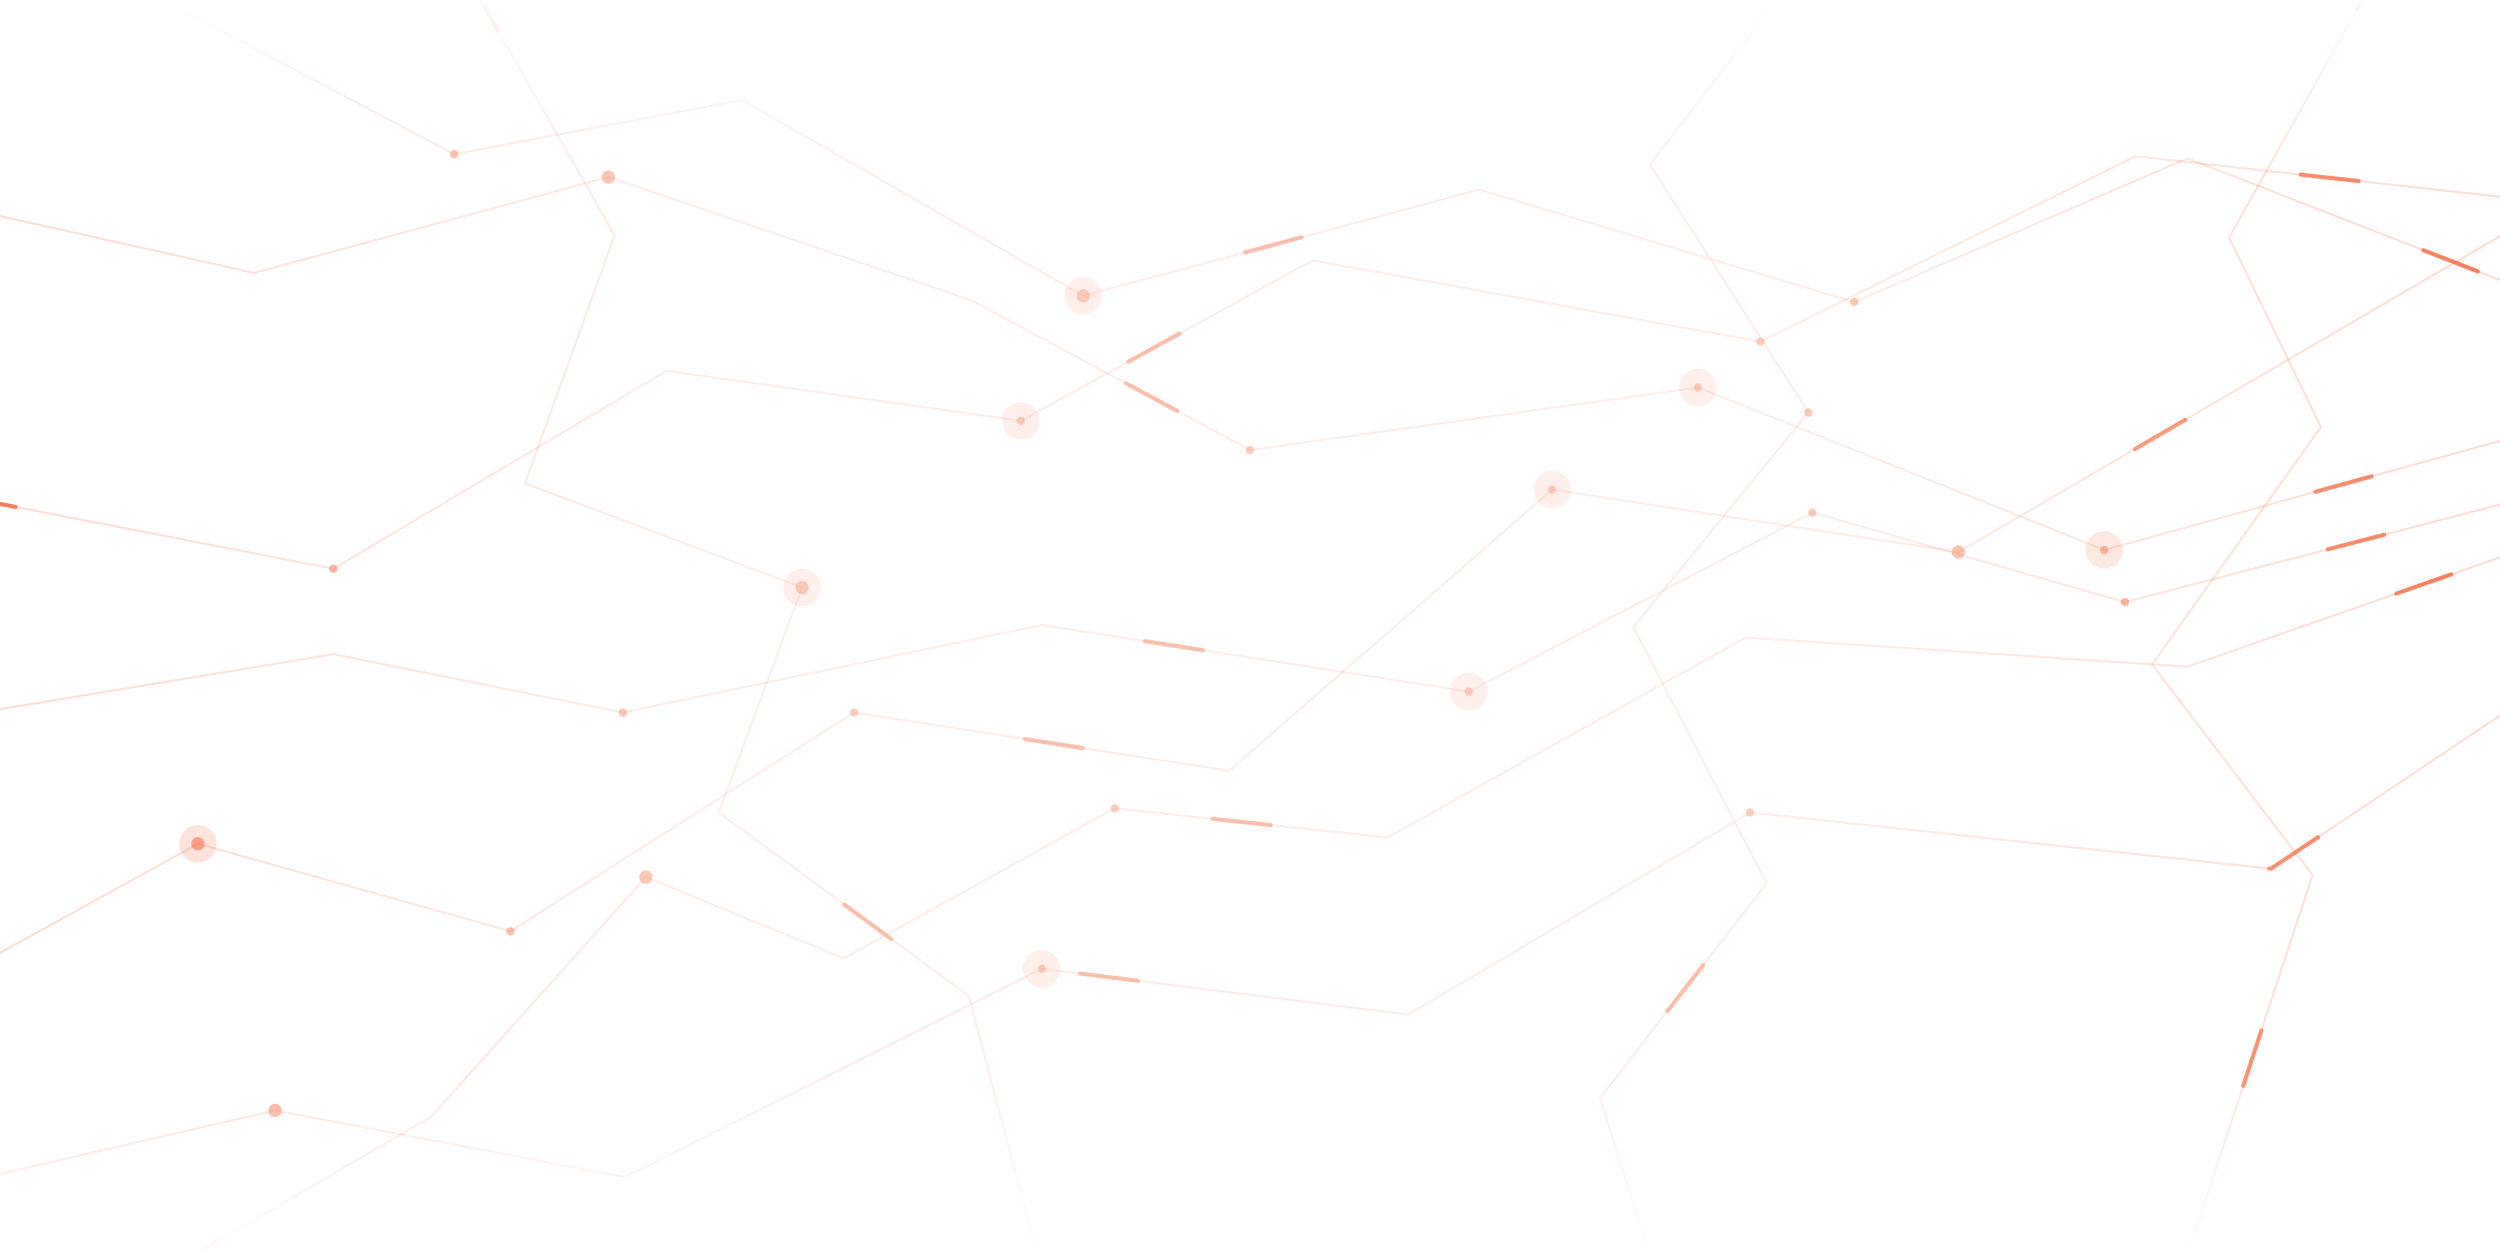
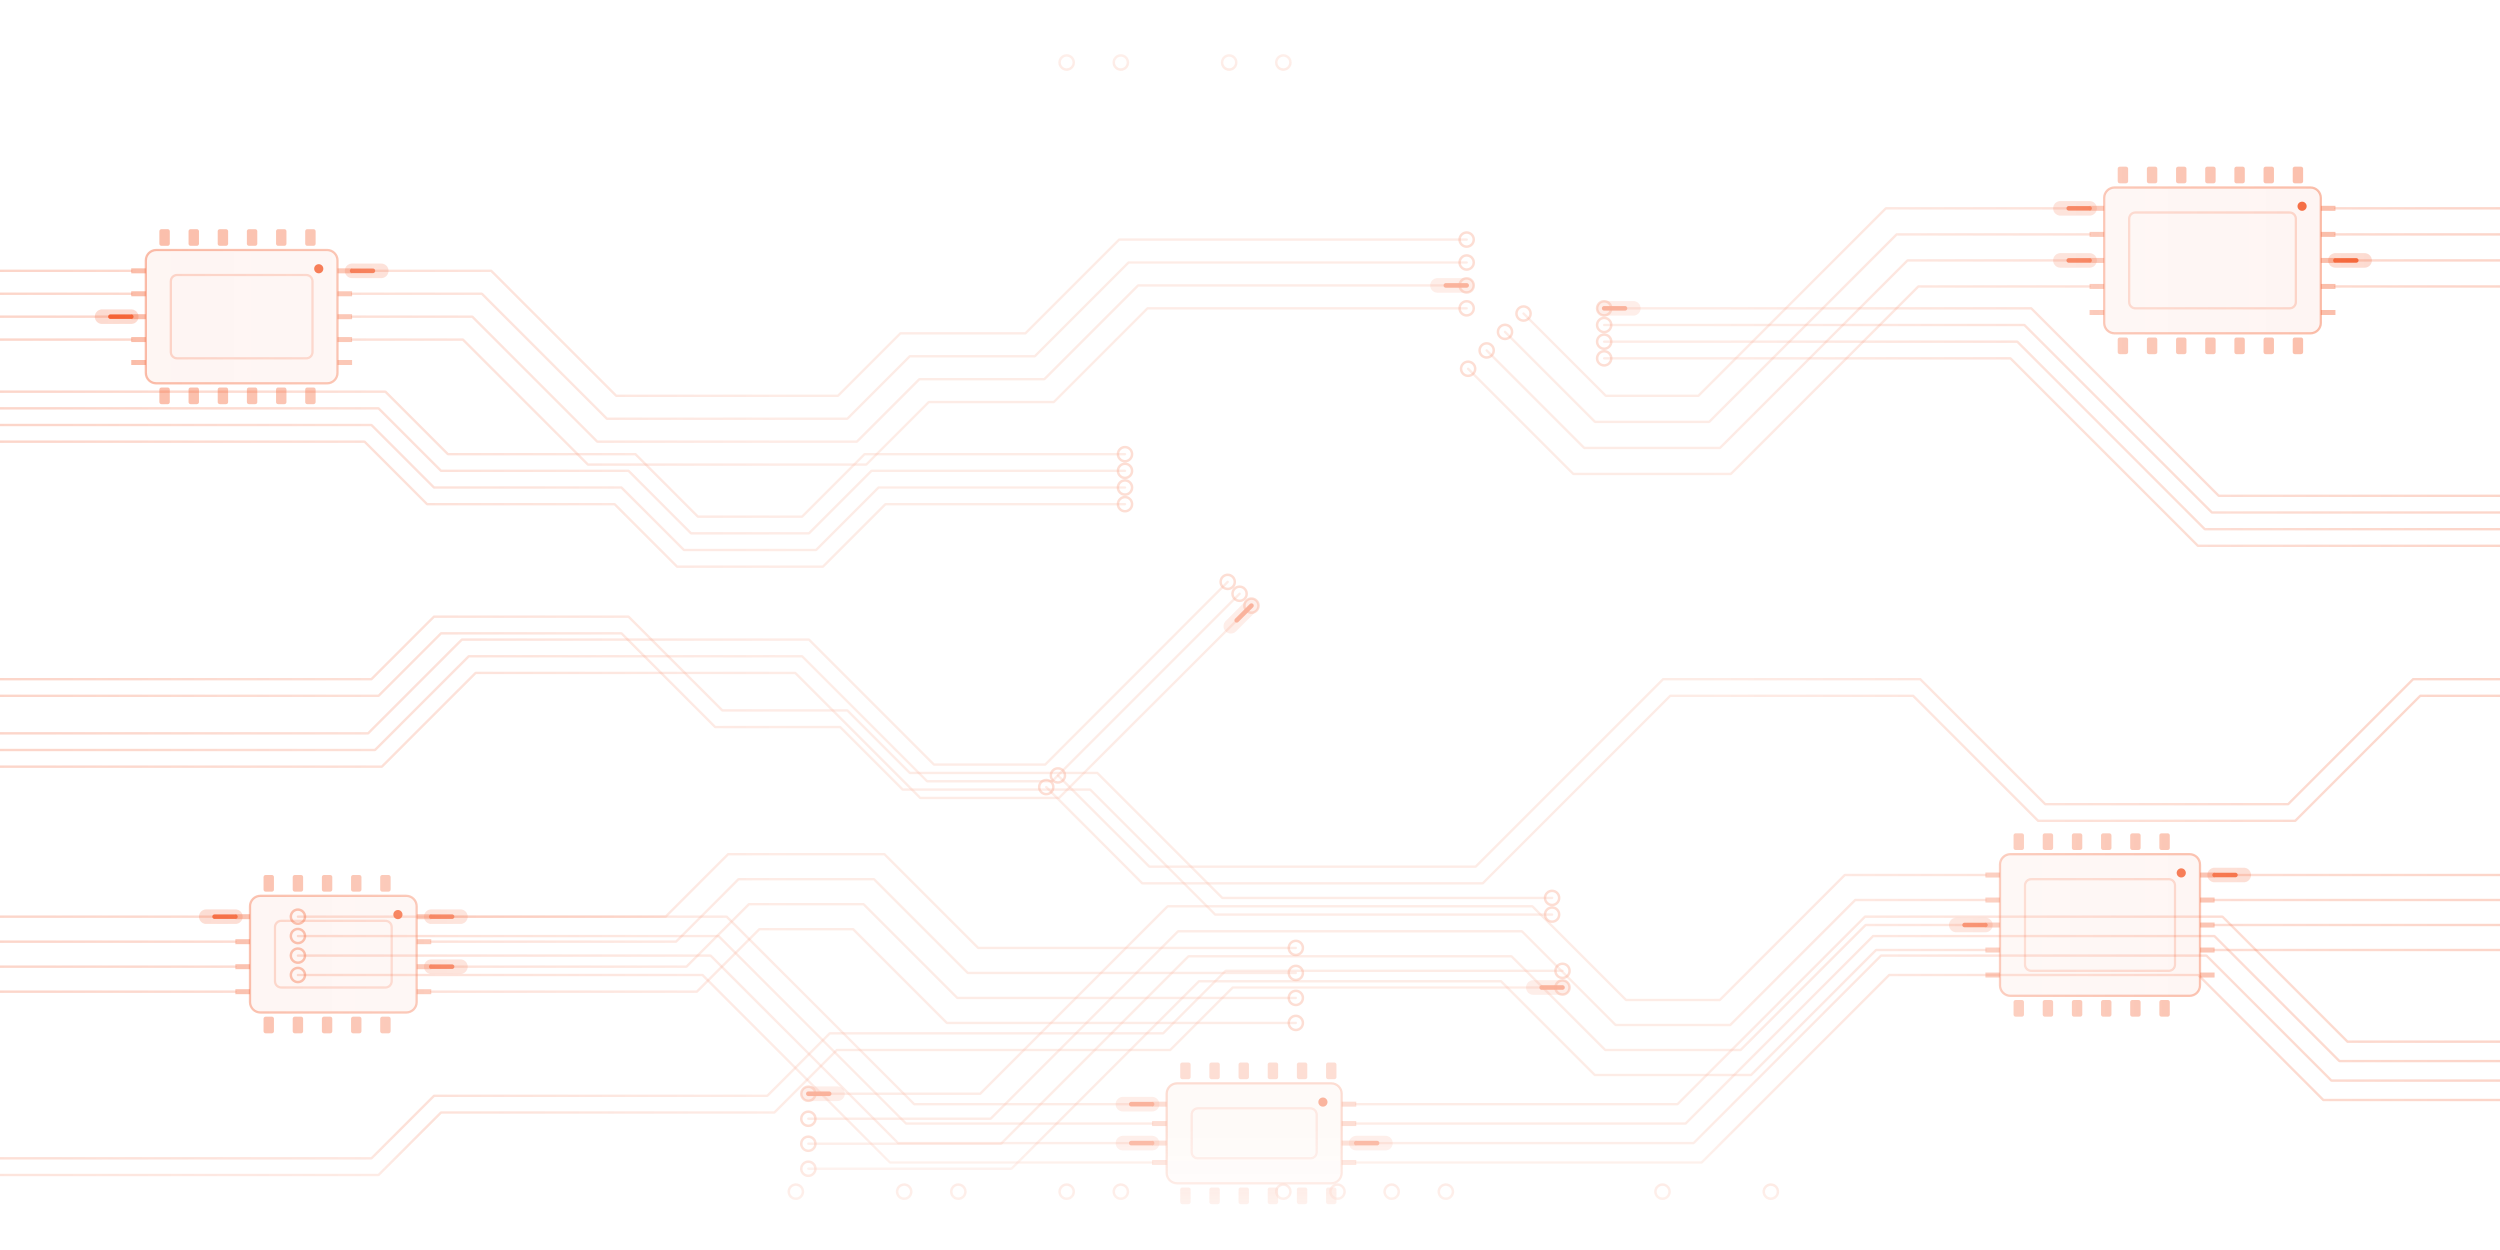
<svg xmlns="http://www.w3.org/2000/svg" viewBox="0 0 1200 600" preserveAspectRatio="xMidYMid slice">
  <defs>
-     <linearGradient id="f" x1="0" x2="1" y1="0" y2="0">
+     <linearGradient id="fx" x1="0" x2="1">
      <stop offset="0" stop-color="#fff" />
-       <stop offset=".3" stop-color="#fff" stop-opacity=".5" />
-       <stop offset=".7" stop-color="#fff" stop-opacity=".5" />
+       <stop offset=".32" stop-color="#fff" stop-opacity=".45" />
+       <stop offset=".68" stop-color="#fff" stop-opacity=".45" />
      <stop offset="1" stop-color="#fff" />
    </linearGradient>
-     <linearGradient id="v" x1="0" x2="0" y1="0" y2="1">
+     <linearGradient id="fy" x1="0" x2="0" y1="0" y2="1">
      <stop offset="0" stop-color="#fff" stop-opacity="0" />
-       <stop offset=".14" stop-color="#fff" />
-       <stop offset=".86" stop-color="#fff" />
+       <stop offset=".1" stop-color="#fff" />
+       <stop offset=".9" stop-color="#fff" />
      <stop offset="1" stop-color="#fff" stop-opacity="0" />
    </linearGradient>
-     <mask id="m">
-       <rect width="1200" height="600" fill="url(#f)" />
+     <mask id="mx">
+       <rect width="1200" height="600" fill="url(#fx)" />
    </mask>
-     <mask id="mv">
-       <rect width="1200" height="600" fill="url(#v)" />
+     <mask id="my">
+       <rect width="1200" height="600" fill="url(#fy)" />
    </mask>
  </defs>
-   <style>path{fill:none;vector-effect:non-scaling-stroke;stroke-linejoin:round;stroke-linecap:round}.b path{stroke:rgba(244,81,30,0.20);stroke-width:1}.p path{stroke:rgba(244,81,30,0.70);stroke-width:2;stroke-dasharray:28 572}.n circle{fill:rgba(244,81,30,0.55)}.g circle{fill:rgba(244,81,30,0.18)}.p path{animation:t 9s linear infinite}.n circle,.g circle{animation:w 4.8s ease-in-out infinite alternate;transform-box:fill-box;transform-origin:center}@keyframes t{from{stroke-dashoffset:600}to{stroke-dashoffset:0}}@keyframes w{0%,30%{opacity:.25}100%{opacity:1}}</style>
-   <g mask="url(#mv)">
-     <g mask="url(#m)">
-       <g class="b">
-         <path d="M-50 485 L95 405 L245 447 L410 342 L590 370 L745 235 L940 265 L1240 90" />
-         <path d="M-20 238 L160 273 L320 178 L490 202 L630 125 L845 164 L1025 75 L1250 100" />
-         <path d="M-50 575 L132 533 L300 565 L500 465 L676 487 L840 390 L1090 417 L1250 310" />
-         <path d="M50 -15 L218 74 L356 48 L520 142 L710 91 L890 145 L1050 76 L1240 150" />
-         <path d="M-30 97 L122 131 L292 85 L466 144 L600 216 L815 186 L1010 264 L1235 202" />
-         <path d="M80 610 L207 536 L310 421 L405 460 L535 388 L666 402 L838 306 L1050 320 L1250 250" />
-         <path d="M-40 347 L160 314 L299 342 L500 300 L705 332 L870 246 L1020 289 L1220 237" />
-         <path d="M225 -10 L295 113 L252 232 L385 282 L345 390 L465 478 L505 630" />
-         <path d="M876 -30 L792 79 L868 198 L784 301 L848 424 L768 527 L805 645" />
-         <path d="M1145 -20 L1070 114 L1114 205 L1033 319 L1110 420 L1041 630" />
-       </g>
-       <g class="p">
-         <path d="M-50 485 L95 405 L245 447 L410 342 L590 370 L745 235 L940 265 L1240 90" pathLength="600" style="animation-duration:8.9s;animation-delay:-0.0s" />
-         <path d="M-20 238 L160 273 L320 178 L490 202 L630 125 L845 164 L1025 75 L1250 100" pathLength="600" style="animation-duration:7.9s;animation-delay:-1.3s" />
-         <path d="M-50 575 L132 533 L300 565 L500 465 L676 487 L840 390 L1090 417 L1250 310" pathLength="600" style="animation-duration:10.9s;animation-delay:-2.6s" />
-         <path d="M50 -15 L218 74 L356 48 L520 142 L710 91 L890 145 L1050 76 L1240 150" pathLength="600" style="animation-duration:7.4s;animation-delay:-3.9s" />
-         <path d="M-30 97 L122 131 L292 85 L466 144 L600 216 L815 186 L1010 264 L1235 202" pathLength="600" style="animation-duration:10.2s;animation-delay:-5.2s" />
-         <path d="M80 610 L207 536 L310 421 L405 460 L535 388 L666 402 L838 306 L1050 320 L1250 250" pathLength="600" style="animation-duration:9.2s;animation-delay:-6.5s" />
-         <path d="M-40 347 L160 314 L299 342 L500 300 L705 332 L870 246 L1020 289 L1220 237" pathLength="600" style="animation-duration:7.3s;animation-delay:-7.8s" />
-         <path d="M225 -10 L295 113 L252 232 L385 282 L345 390 L465 478 L505 630" pathLength="600" style="animation-duration:10.0s;animation-delay:-9.1s" />
-         <path d="M876 -30 L792 79 L868 198 L784 301 L848 424 L768 527 L805 645" pathLength="600" style="animation-duration:7.2s;animation-delay:-10.4s" />
-         <path d="M1145 -20 L1070 114 L1114 205 L1033 319 L1110 420 L1041 630" pathLength="600" style="animation-duration:9.6s;animation-delay:-11.7s" />
-       </g>
-       <g class="g">
-         <circle cx="95" cy="405" r="9" style="animation-delay:-0.00s" />
-         <circle cx="745" cy="235" r="9" style="animation-delay:-1.23s" />
-         <circle cx="490" cy="202" r="9" style="animation-delay:-2.46s" />
-         <circle cx="500" cy="465" r="9" style="animation-delay:-3.69s" />
-         <circle cx="520" cy="142" r="9" style="animation-delay:-4.92s" />
-         <circle cx="815" cy="186" r="9" style="animation-delay:-6.15s" />
-         <circle cx="705" cy="332" r="9" style="animation-delay:-7.38s" />
-         <circle cx="1010" cy="264" r="9" style="animation-delay:-8.61s" />
-         <circle cx="385" cy="282" r="9" style="animation-delay:-9.84s" />
-       </g>
-       <g class="n">
-         <circle cx="95" cy="405" r="3.2" style="animation-delay:-0.00s" />
-         <circle cx="245" cy="447" r="2" style="animation-delay:-0.37s" />
-         <circle cx="410" cy="342" r="2" style="animation-delay:-0.74s" />
-         <circle cx="745" cy="235" r="2" style="animation-delay:-1.11s" />
-         <circle cx="940" cy="265" r="3.2" style="animation-delay:-1.48s" />
-         <circle cx="160" cy="273" r="2" style="animation-delay:-1.85s" />
-         <circle cx="490" cy="202" r="2" style="animation-delay:-2.22s" />
-         <circle cx="845" cy="164" r="2" style="animation-delay:-2.59s" />
-         <circle cx="132" cy="533" r="3.2" style="animation-delay:-2.96s" />
-         <circle cx="500" cy="465" r="2" style="animation-delay:-3.33s" />
-         <circle cx="840" cy="390" r="2" style="animation-delay:-3.70s" />
-         <circle cx="218" cy="74" r="2" style="animation-delay:-4.07s" />
-         <circle cx="520" cy="142" r="3.2" style="animation-delay:-4.44s" />
-         <circle cx="890" cy="145" r="2" style="animation-delay:-4.81s" />
-         <circle cx="600" cy="216" r="2" style="animation-delay:-5.18s" />
-         <circle cx="815" cy="186" r="2" style="animation-delay:-5.55s" />
-         <circle cx="310" cy="421" r="3.2" style="animation-delay:-5.92s" />
-         <circle cx="535" cy="388" r="2" style="animation-delay:-6.29s" />
-         <circle cx="705" cy="332" r="2" style="animation-delay:-6.66s" />
-         <circle cx="1020" cy="289" r="2" style="animation-delay:-7.03s" />
-         <circle cx="292" cy="85" r="3.2" style="animation-delay:-7.40s" />
-         <circle cx="1010" cy="264" r="2" style="animation-delay:-7.77s" />
-         <circle cx="299" cy="342" r="2" style="animation-delay:-8.14s" />
-         <circle cx="870" cy="246" r="2" style="animation-delay:-8.51s" />
-         <circle cx="385" cy="282" r="3.2" style="animation-delay:-8.88s" />
-         <circle cx="868" cy="198" r="2" style="animation-delay:-9.25s" />
+   <style>path,line{fill:none;stroke-linecap:round;stroke-linejoin:round}.t path{stroke:rgba(244,81,30,0.24);stroke-width:1.15}.pk path{stroke:rgba(244,81,30,0.95);stroke-width:2.2;stroke-dasharray:10 990}.pg path{stroke:rgba(244,81,30,0.22);stroke-width:7;stroke-dasharray:14 986}.c rect{fill:rgba(244,81,30,0.06);stroke:rgba(244,81,30,0.42);stroke-width:1.1}.c .core{fill:none;stroke:rgba(244,81,30,0.24)}.pin line{stroke:rgba(244,81,30,0.42);stroke-width:2.4;stroke-linecap:butt}.v circle{fill:none;stroke:rgba(244,81,30,0.42);stroke-width:1.2}.pd rect{fill:rgba(244,81,30,0.42)}.led circle{fill:rgba(244,81,30,0.95)}.pk path,.pg path{animation:run 6s linear infinite}.led circle{animation:blink 3.2s ease-in-out infinite}@keyframes run{from{stroke-dashoffset:1000}to{stroke-dashoffset:0}}@keyframes blink{0%,100%{opacity:.15}45%,55%{opacity:1}}</style>
+   <g mask="url(#my)">
+     <g mask="url(#mx)">
+       <g class="t">
+         <path d="M63.0 130.0 L-130.2 130.0 L-160.2 100.0 L-293.8 100.0 L-353.8 160.0 L-413.8 160.0 L-443.8 190.0 L-527.0 190.0" />
+         <path d="M63.0 141.0 L-134.7 141.0 L-164.7 111.0 L-289.3 111.0 L-349.3 171.0 L-409.3 171.0 L-439.3 201.0 L-527.0 201.0" />
+         <path d="M63.0 152.0 L-139.3 152.0 L-169.3 122.0 L-284.7 122.0 L-344.7 182.0 L-404.7 182.0 L-434.7 212.0 L-527.0 212.0" />
+         <path d="M63.0 163.0 L-143.8 163.0 L-173.8 133.0 L-280.2 133.0 L-340.2 193.0 L-400.2 193.0 L-430.2 223.0 L-527.0 223.0" />
+         <path d="M169.0 130.0 L235.8 130.0 L295.8 190.0 L402.2 190.0 L432.2 160.0 L492.2 160.0 L537.2 115.0 L704.0 115.0" />
+         <path d="M169.0 141.0 L231.3 141.0 L291.3 201.0 L406.7 201.0 L436.7 171.0 L496.7 171.0 L541.7 126.0 L704.0 126.0" />
+         <path d="M169.0 152.0 L226.7 152.0 L286.7 212.0 L411.3 212.0 L441.3 182.0 L501.3 182.0 L546.3 137.0 L704.0 137.0" />
+         <path d="M169.0 163.0 L222.2 163.0 L282.2 223.0 L415.8 223.0 L445.8 193.0 L505.8 193.0 L550.8 148.0 L704.0 148.0" />
+         <path d="M1003.0 100.0 L905.2 100.0 L815.2 190.0 L770.8 190.0 L731.3 150.5" />
+         <path d="M1003.0 112.5 L910.4 112.5 L820.4 202.5 L765.6 202.5 L722.4 159.3" />
+         <path d="M1003.0 125.0 L915.6 125.0 L825.6 215.0 L760.4 215.0 L713.6 168.2" />
+         <path d="M1003.0 137.5 L920.8 137.5 L830.8 227.5 L755.2 227.5 L704.7 177.0" />
+         <path d="M1121.0 100.0 L1203.2 100.0 L1263.2 40.0 L1338.8 40.0 L1428.8 130.0 L1621.0 130.0" />
+         <path d="M1121.0 112.5 L1208.4 112.5 L1268.4 52.5 L1333.6 52.5 L1423.6 142.5 L1621.0 142.5" />
+         <path d="M1121.0 125.0 L1213.6 125.0 L1273.6 65.0 L1328.4 65.0 L1418.4 155.0 L1621.0 155.0" />
+         <path d="M1121.0 137.5 L1218.8 137.5 L1278.8 77.5 L1323.2 77.5 L1413.2 167.5 L1621.0 167.5" />
+         <path d="M113.0 440.0 L-94.5 440.0 L-124.5 470.0 L-317.0 470.0" />
+         <path d="M113.0 452.0 L-89.5 452.0 L-119.5 482.0 L-317.0 482.0" />
+         <path d="M113.0 464.0 L-84.5 464.0 L-114.5 494.0 L-317.0 494.0" />
+         <path d="M113.0 476.0 L-79.5 476.0 L-109.5 506.0 L-317.0 506.0" />
+         <path d="M207.0 440.0 L319.5 440.0 L349.5 410.0 L424.5 410.0 L469.5 455.0 L622.0 455.0" />
+         <path d="M207.0 452.0 L324.5 452.0 L354.5 422.0 L419.5 422.0 L464.5 467.0 L622.0 467.0" />
+         <path d="M207.0 464.0 L329.5 464.0 L359.5 434.0 L414.5 434.0 L459.5 479.0 L622.0 479.0" />
+         <path d="M207.0 476.0 L334.5 476.0 L364.5 446.0 L409.5 446.0 L454.5 491.0 L622.0 491.0" />
+         <path d="M953.0 420.0 L885.5 420.0 L825.5 480.0 L780.5 480.0 L735.5 435.0 L560.5 435.0 L470.5 525.0 L388.0 525.0" />
+         <path d="M953.0 432.0 L890.5 432.0 L830.5 492.0 L775.5 492.0 L730.5 447.0 L565.5 447.0 L475.5 537.0 L388.0 537.0" />
+         <path d="M953.0 444.0 L895.5 444.0 L835.5 504.0 L770.5 504.0 L725.5 459.0 L570.5 459.0 L480.5 549.0 L388.0 549.0" />
+         <path d="M953.0 456.0 L900.5 456.0 L840.5 516.0 L765.5 516.0 L720.5 471.0 L575.5 471.0 L485.5 561.0 L388.0 561.0" />
+         <path d="M1063.0 420.0 L1215.5 420.0 L1305.5 330.0 L1380.5 330.0 L1410.5 360.0 L1555.5 360.0 L1640.3 275.3" />
+         <path d="M1063.0 432.0 L1220.5 432.0 L1310.5 342.0 L1375.5 342.0 L1405.5 372.0 L1560.5 372.0 L1648.8 283.8" />
+         <path d="M1063.0 444.0 L1225.5 444.0 L1315.5 354.0 L1370.5 354.0 L1400.5 384.0 L1565.5 384.0 L1657.2 292.2" />
+         <path d="M1063.0 456.0 L1230.5 456.0 L1320.5 366.0 L1365.5 366.0 L1395.5 396.0 L1570.5 396.0 L1665.7 300.7" />
+         <path d="M553.0 530.0 L438.8 530.0 L348.8 440.0 L143.0 440.0" />
+         <path d="M553.0 539.3 L434.9 539.3 L344.9 449.3 L143.0 449.3" />
+         <path d="M553.0 548.7 L431.1 548.7 L341.1 458.7 L143.0 458.7" />
+         <path d="M553.0 558.0 L427.2 558.0 L337.2 468.0 L143.0 468.0" />
+         <path d="M651.0 530.0 L805.2 530.0 L895.2 440.0 L1066.8 440.0 L1126.8 500.0 L1321.0 500.0" />
+         <path d="M651.0 539.3 L809.1 539.3 L899.1 449.3 L1062.9 449.3 L1122.9 509.3 L1321.0 509.3" />
+         <path d="M651.0 548.7 L812.9 548.7 L902.9 458.7 L1059.1 458.7 L1119.1 518.7 L1321.0 518.7" />
+         <path d="M651.0 558.0 L816.8 558.0 L906.8 468.0 L1055.2 468.0 L1115.2 528.0 L1321.0 528.0" />
+         <path d="M-20.0 352.0 L176.7 352.0 L221.7 307.0 L388.3 307.0 L448.3 367.0 L501.7 367.0 L589.3 279.3" />
+         <path d="M-20.0 360.0 L180.0 360.0 L225.0 315.0 L385.0 315.0 L445.0 375.0 L505.0 375.0 L595.0 285.0" />
+         <path d="M-20.0 368.0 L183.3 368.0 L228.3 323.0 L381.7 323.0 L441.7 383.0 L508.3 383.0 L600.7 290.7" />
+         <path d="M-20.0 326.0 L178.3 326.0 L208.3 296.0 L301.7 296.0 L346.7 341.0 L406.7 341.0 L436.7 371.0 L526.7 371.0 L586.7 431.0 L745.0 431.0" />
+         <path d="M-20.0 334.0 L181.7 334.0 L211.7 304.0 L298.3 304.0 L343.3 349.0 L403.3 349.0 L433.3 379.0 L523.3 379.0 L583.3 439.0 L745.0 439.0" />
+         <path d="M1220.0 262.0 L1055.0 262.0 L965.0 172.0 L770.0 172.0" />
+         <path d="M1220.0 254.0 L1058.3 254.0 L968.3 164.0 L770.0 164.0" />
+         <path d="M1220.0 246.0 L1061.7 246.0 L971.7 156.0 L770.0 156.0" />
+         <path d="M1220.0 238.0 L1065.0 238.0 L975.0 148.0 L770.0 148.0" />
+         <path d="M-20.0 188.0 L185.0 188.0 L215.0 218.0 L305.0 218.0 L335.0 248.0 L385.0 248.0 L415.0 218.0 L540.0 218.0" />
+         <path d="M-20.0 196.0 L181.7 196.0 L211.7 226.0 L301.7 226.0 L331.7 256.0 L388.3 256.0 L418.3 226.0 L540.0 226.0" />
+         <path d="M-20.0 204.0 L178.3 204.0 L208.3 234.0 L298.3 234.0 L328.3 264.0 L391.7 264.0 L421.7 234.0 L540.0 234.0" />
+         <path d="M-20.0 212.0 L175.0 212.0 L205.0 242.0 L295.0 242.0 L325.0 272.0 L395.0 272.0 L425.0 242.0 L540.0 242.0" />
+         <path d="M-20.0 556.0 L178.3 556.0 L208.3 526.0 L368.3 526.0 L398.3 496.0 L558.3 496.0 L588.3 466.0 L750.0 466.0" />
+         <path d="M-20.0 564.0 L181.7 564.0 L211.7 534.0 L371.7 534.0 L401.7 504.0 L561.7 504.0 L591.7 474.0 L750.0 474.0" />
+         <path d="M1220.0 334.0 L1161.7 334.0 L1101.7 394.0 L978.3 394.0 L918.3 334.0 L801.7 334.0 L711.7 424.0 L548.3 424.0 L502.2 377.8" />
+         <path d="M1220.0 326.0 L1158.3 326.0 L1098.3 386.0 L981.7 386.0 L921.7 326.0 L798.3 326.0 L708.3 416.0 L551.7 416.0 L507.8 372.2" />
+       </g>
+       <g class="v">
+         <circle cx="-527.0" cy="190.0" r="3.4" />
+         <circle cx="-527.0" cy="201.0" r="3.4" />
+         <circle cx="-527.0" cy="212.0" r="3.4" />
+         <circle cx="-527.0" cy="223.0" r="3.4" />
+         <circle cx="704.0" cy="115.0" r="3.4" />
+         <circle cx="704.0" cy="126.0" r="3.4" />
+         <circle cx="704.0" cy="137.0" r="3.4" />
+         <circle cx="704.0" cy="148.0" r="3.4" />
+         <circle cx="731.3" cy="150.5" r="3.4" />
+         <circle cx="722.4" cy="159.3" r="3.4" />
+         <circle cx="713.6" cy="168.2" r="3.4" />
+         <circle cx="704.7" cy="177.0" r="3.4" />
+         <circle cx="1621.0" cy="130.0" r="3.4" />
+         <circle cx="1621.0" cy="142.5" r="3.4" />
+         <circle cx="1621.0" cy="155.0" r="3.4" />
+         <circle cx="1621.0" cy="167.5" r="3.4" />
+         <circle cx="-317.0" cy="470.0" r="3.4" />
+         <circle cx="-317.0" cy="482.0" r="3.4" />
+         <circle cx="-317.0" cy="494.0" r="3.4" />
+         <circle cx="-317.0" cy="506.0" r="3.4" />
+         <circle cx="622.0" cy="455.0" r="3.4" />
+         <circle cx="622.0" cy="467.0" r="3.4" />
+         <circle cx="622.0" cy="479.0" r="3.4" />
+         <circle cx="622.0" cy="491.0" r="3.4" />
+         <circle cx="388.0" cy="525.0" r="3.4" />
+         <circle cx="388.0" cy="537.0" r="3.4" />
+         <circle cx="388.0" cy="549.0" r="3.4" />
+         <circle cx="388.0" cy="561.0" r="3.4" />
+         <circle cx="1640.3" cy="275.3" r="3.4" />
+         <circle cx="1648.8" cy="283.8" r="3.4" />
+         <circle cx="1657.2" cy="292.2" r="3.4" />
+         <circle cx="1665.7" cy="300.7" r="3.4" />
+         <circle cx="143.0" cy="440.0" r="3.4" />
+         <circle cx="143.0" cy="449.3" r="3.4" />
+         <circle cx="143.0" cy="458.7" r="3.4" />
+         <circle cx="143.0" cy="468.0" r="3.4" />
+         <circle cx="1321.0" cy="500.0" r="3.4" />
+         <circle cx="1321.0" cy="509.3" r="3.4" />
+         <circle cx="1321.0" cy="518.7" r="3.4" />
+         <circle cx="1321.0" cy="528.0" r="3.4" />
+         <circle cx="589.3" cy="279.3" r="3.4" />
+         <circle cx="595.0" cy="285.0" r="3.4" />
+         <circle cx="600.7" cy="290.7" r="3.4" />
+         <circle cx="745.0" cy="431.0" r="3.4" />
+         <circle cx="745.0" cy="439.0" r="3.4" />
+         <circle cx="770.0" cy="172.0" r="3.4" />
+         <circle cx="770.0" cy="164.0" r="3.4" />
+         <circle cx="770.0" cy="156.0" r="3.4" />
+         <circle cx="770.0" cy="148.0" r="3.4" />
+         <circle cx="540.0" cy="218.0" r="3.4" />
+         <circle cx="540.0" cy="226.0" r="3.4" />
+         <circle cx="540.0" cy="234.0" r="3.4" />
+         <circle cx="540.0" cy="242.0" r="3.4" />
+         <circle cx="750.0" cy="466.0" r="3.4" />
+         <circle cx="750.0" cy="474.0" r="3.4" />
+         <circle cx="502.2" cy="377.8" r="3.4" />
+         <circle cx="507.8" cy="372.2" r="3.4" />
+         <circle cx="382.0" cy="572.0" r="3.4" />
+         <circle cx="434.0" cy="572.0" r="3.4" />
+         <circle cx="460.0" cy="572.0" r="3.4" />
+         <circle cx="512.0" cy="30.0" r="3.4" />
+         <circle cx="512.0" cy="572.0" r="3.4" />
+         <circle cx="538.0" cy="30.0" r="3.4" />
+         <circle cx="538.0" cy="572.0" r="3.4" />
+         <circle cx="590.0" cy="30.0" r="3.4" />
+         <circle cx="616.0" cy="30.0" r="3.4" />
+         <circle cx="616.0" cy="572.0" r="3.4" />
+         <circle cx="642.0" cy="572.0" r="3.4" />
+         <circle cx="668.0" cy="572.0" r="3.4" />
+         <circle cx="694.0" cy="572.0" r="3.4" />
+         <circle cx="798.0" cy="572.0" r="3.4" />
+         <circle cx="850.0" cy="572.0" r="3.4" />
+       </g>
+       <g class="c">
+         <rect x="70" y="120" width="92" height="64" rx="5" />
+         <rect class="core" x="82" y="132" width="68" height="40" rx="3" />
+         <rect x="1010" y="90" width="104" height="70" rx="5" />
+         <rect class="core" x="1022" y="102" width="80" height="46" rx="3" />
+         <rect x="120" y="430" width="80" height="56" rx="5" />
+         <rect class="core" x="132" y="442" width="56" height="32" rx="3" />
+         <rect x="960" y="410" width="96" height="68" rx="5" />
+         <rect class="core" x="972" y="422" width="72" height="44" rx="3" />
+         <rect x="560" y="520" width="84" height="48" rx="5" />
+         <rect class="core" x="572" y="532" width="60" height="24" rx="3" />
+       </g>
+       <g class="pin">
+         <line x1="70.0" y1="130.0" x2="63.0" y2="130.0" />
+         <line x1="70.0" y1="141.0" x2="63.0" y2="141.0" />
+         <line x1="70.0" y1="152.0" x2="63.0" y2="152.0" />
+         <line x1="70.0" y1="163.0" x2="63.0" y2="163.0" />
+         <line x1="70.0" y1="174.0" x2="63.0" y2="174.0" />
+         <line x1="162.0" y1="130.0" x2="169.0" y2="130.0" />
+         <line x1="162.0" y1="141.0" x2="169.0" y2="141.0" />
+         <line x1="162.0" y1="152.0" x2="169.0" y2="152.0" />
+         <line x1="162.0" y1="163.0" x2="169.0" y2="163.0" />
+         <line x1="162.0" y1="174.0" x2="169.0" y2="174.0" />
+         <line x1="1010.0" y1="100.0" x2="1003.0" y2="100.0" />
+         <line x1="1010.0" y1="112.5" x2="1003.0" y2="112.5" />
+         <line x1="1010.0" y1="125.0" x2="1003.0" y2="125.0" />
+         <line x1="1010.0" y1="137.5" x2="1003.0" y2="137.5" />
+         <line x1="1010.0" y1="150.0" x2="1003.0" y2="150.0" />
+         <line x1="1114.0" y1="100.0" x2="1121.0" y2="100.0" />
+         <line x1="1114.0" y1="112.5" x2="1121.0" y2="112.5" />
+         <line x1="1114.0" y1="125.0" x2="1121.0" y2="125.0" />
+         <line x1="1114.0" y1="137.5" x2="1121.0" y2="137.5" />
+         <line x1="1114.0" y1="150.0" x2="1121.0" y2="150.0" />
+         <line x1="120.0" y1="440.0" x2="113.0" y2="440.0" />
+         <line x1="120.0" y1="452.0" x2="113.0" y2="452.0" />
+         <line x1="120.0" y1="464.0" x2="113.0" y2="464.0" />
+         <line x1="120.0" y1="476.0" x2="113.0" y2="476.0" />
+         <line x1="200.0" y1="440.0" x2="207.0" y2="440.0" />
+         <line x1="200.0" y1="452.0" x2="207.0" y2="452.0" />
+         <line x1="200.0" y1="464.0" x2="207.0" y2="464.0" />
+         <line x1="200.0" y1="476.0" x2="207.0" y2="476.0" />
+         <line x1="960.0" y1="420.0" x2="953.0" y2="420.0" />
+         <line x1="960.0" y1="432.0" x2="953.0" y2="432.0" />
+         <line x1="960.0" y1="444.0" x2="953.0" y2="444.0" />
+         <line x1="960.0" y1="456.0" x2="953.0" y2="456.0" />
+         <line x1="960.0" y1="468.0" x2="953.0" y2="468.0" />
+         <line x1="1056.0" y1="420.0" x2="1063.0" y2="420.0" />
+         <line x1="1056.0" y1="432.0" x2="1063.0" y2="432.0" />
+         <line x1="1056.0" y1="444.0" x2="1063.0" y2="444.0" />
+         <line x1="1056.0" y1="456.0" x2="1063.0" y2="456.0" />
+         <line x1="1056.0" y1="468.0" x2="1063.0" y2="468.0" />
+         <line x1="560.0" y1="530.0" x2="553.0" y2="530.0" />
+         <line x1="560.0" y1="539.3" x2="553.0" y2="539.3" />
+         <line x1="560.0" y1="548.7" x2="553.0" y2="548.7" />
+         <line x1="560.0" y1="558.0" x2="553.0" y2="558.0" />
+         <line x1="644.0" y1="530.0" x2="651.0" y2="530.0" />
+         <line x1="644.0" y1="539.3" x2="651.0" y2="539.3" />
+         <line x1="644.0" y1="548.7" x2="651.0" y2="548.7" />
+         <line x1="644.0" y1="558.0" x2="651.0" y2="558.0" />
+       </g>
+       <g class="pd">
+         <rect x="76.5" y="110.0" width="5" height="8" rx="1" />
+         <rect x="76.5" y="186.0" width="5" height="8" rx="1" />
+         <rect x="90.5" y="110.0" width="5" height="8" rx="1" />
+         <rect x="90.5" y="186.0" width="5" height="8" rx="1" />
+         <rect x="104.5" y="110.0" width="5" height="8" rx="1" />
+         <rect x="104.5" y="186.0" width="5" height="8" rx="1" />
+         <rect x="118.5" y="110.0" width="5" height="8" rx="1" />
+         <rect x="118.5" y="186.0" width="5" height="8" rx="1" />
+         <rect x="132.5" y="110.0" width="5" height="8" rx="1" />
+         <rect x="132.5" y="186.0" width="5" height="8" rx="1" />
+         <rect x="146.5" y="110.0" width="5" height="8" rx="1" />
+         <rect x="146.5" y="186.0" width="5" height="8" rx="1" />
+         <rect x="1016.5" y="80.0" width="5" height="8" rx="1" />
+         <rect x="1016.5" y="162.0" width="5" height="8" rx="1" />
+         <rect x="1030.5" y="80.0" width="5" height="8" rx="1" />
+         <rect x="1030.5" y="162.0" width="5" height="8" rx="1" />
+         <rect x="1044.5" y="80.0" width="5" height="8" rx="1" />
+         <rect x="1044.5" y="162.0" width="5" height="8" rx="1" />
+         <rect x="1058.5" y="80.0" width="5" height="8" rx="1" />
+         <rect x="1058.5" y="162.0" width="5" height="8" rx="1" />
+         <rect x="1072.5" y="80.0" width="5" height="8" rx="1" />
+         <rect x="1072.5" y="162.0" width="5" height="8" rx="1" />
+         <rect x="1086.5" y="80.0" width="5" height="8" rx="1" />
+         <rect x="1086.5" y="162.0" width="5" height="8" rx="1" />
+         <rect x="1100.5" y="80.0" width="5" height="8" rx="1" />
+         <rect x="1100.5" y="162.0" width="5" height="8" rx="1" />
+         <rect x="126.5" y="420.0" width="5" height="8" rx="1" />
+         <rect x="126.5" y="488.0" width="5" height="8" rx="1" />
+         <rect x="140.5" y="420.0" width="5" height="8" rx="1" />
+         <rect x="140.5" y="488.0" width="5" height="8" rx="1" />
+         <rect x="154.5" y="420.0" width="5" height="8" rx="1" />
+         <rect x="154.5" y="488.0" width="5" height="8" rx="1" />
+         <rect x="168.5" y="420.0" width="5" height="8" rx="1" />
+         <rect x="168.5" y="488.0" width="5" height="8" rx="1" />
+         <rect x="182.5" y="420.0" width="5" height="8" rx="1" />
+         <rect x="182.5" y="488.0" width="5" height="8" rx="1" />
+         <rect x="966.5" y="400.0" width="5" height="8" rx="1" />
+         <rect x="966.5" y="480.0" width="5" height="8" rx="1" />
+         <rect x="980.5" y="400.0" width="5" height="8" rx="1" />
+         <rect x="980.5" y="480.0" width="5" height="8" rx="1" />
+         <rect x="994.5" y="400.0" width="5" height="8" rx="1" />
+         <rect x="994.5" y="480.0" width="5" height="8" rx="1" />
+         <rect x="1008.5" y="400.0" width="5" height="8" rx="1" />
+         <rect x="1008.5" y="480.0" width="5" height="8" rx="1" />
+         <rect x="1022.5" y="400.0" width="5" height="8" rx="1" />
+         <rect x="1022.5" y="480.0" width="5" height="8" rx="1" />
+         <rect x="1036.5" y="400.0" width="5" height="8" rx="1" />
+         <rect x="1036.5" y="480.0" width="5" height="8" rx="1" />
+         <rect x="566.5" y="510.0" width="5" height="8" rx="1" />
+         <rect x="566.5" y="570.0" width="5" height="8" rx="1" />
+         <rect x="580.5" y="510.0" width="5" height="8" rx="1" />
+         <rect x="580.5" y="570.0" width="5" height="8" rx="1" />
+         <rect x="594.5" y="510.0" width="5" height="8" rx="1" />
+         <rect x="594.5" y="570.0" width="5" height="8" rx="1" />
+         <rect x="608.5" y="510.0" width="5" height="8" rx="1" />
+         <rect x="608.5" y="570.0" width="5" height="8" rx="1" />
+         <rect x="622.5" y="510.0" width="5" height="8" rx="1" />
+         <rect x="622.5" y="570.0" width="5" height="8" rx="1" />
+         <rect x="636.5" y="510.0" width="5" height="8" rx="1" />
+         <rect x="636.5" y="570.0" width="5" height="8" rx="1" />
+       </g>
+       <g class="pg">
+         <path d="M-527.0 190.0 L-443.8 190.0 L-413.8 160.0 L-353.8 160.0 L-293.8 100.0 L-160.2 100.0 L-130.2 130.0 L63.0 130.0" pathLength="1000" style="animation-duration:4.50s;animation-delay:-0.00s" />
+         <path d="M63.0 152.0 L-139.3 152.0 L-169.3 122.0 L-284.7 122.0 L-344.7 182.0 L-404.7 182.0 L-434.7 212.0 L-527.0 212.0" pathLength="1000" style="animation-duration:5.23s;animation-delay:-1.37s" />
+         <path d="M169.0 130.0 L235.8 130.0 L295.8 190.0 L402.2 190.0 L432.2 160.0 L492.2 160.0 L537.2 115.0 L704.0 115.0" pathLength="1000" style="animation-duration:5.96s;animation-delay:-2.74s" />
+         <path d="M704.0 137.0 L546.3 137.0 L501.3 182.0 L441.3 182.0 L411.3 212.0 L286.7 212.0 L226.7 152.0 L169.0 152.0" pathLength="1000" style="animation-duration:6.69s;animation-delay:-4.11s" />
+         <path d="M1003.0 100.0 L905.2 100.0 L815.2 190.0 L770.8 190.0 L731.3 150.5" pathLength="1000" style="animation-duration:7.42s;animation-delay:-5.48s" />
+         <path d="M1003.0 125.0 L915.6 125.0 L825.6 215.0 L760.4 215.0 L713.6 168.2" pathLength="1000" style="animation-duration:8.15s;animation-delay:-6.85s" />
+         <path d="M1621.0 130.0 L1428.8 130.0 L1338.8 40.0 L1263.2 40.0 L1203.2 100.0 L1121.0 100.0" pathLength="1000" style="animation-duration:8.88s;animation-delay:-8.22s" />
+         <path d="M1121.0 125.0 L1213.6 125.0 L1273.6 65.0 L1328.4 65.0 L1418.4 155.0 L1621.0 155.0" pathLength="1000" style="animation-duration:5.11s;animation-delay:-4.48s" />
+         <path d="M113.0 440.0 L-94.5 440.0 L-124.5 470.0 L-317.0 470.0" pathLength="1000" style="animation-duration:5.84s;animation-delay:-5.12s" />
+         <path d="M-317.0 494.0 L-114.5 494.0 L-84.5 464.0 L113.0 464.0" pathLength="1000" style="animation-duration:6.57s;animation-delay:-5.76s" />
+         <path d="M207.0 440.0 L319.5 440.0 L349.5 410.0 L424.5 410.0 L469.5 455.0 L622.0 455.0" pathLength="1000" style="animation-duration:7.30s;animation-delay:-6.40s" />
+         <path d="M207.0 464.0 L329.5 464.0 L359.5 434.0 L414.5 434.0 L459.5 479.0 L622.0 479.0" pathLength="1000" style="animation-duration:8.03s;animation-delay:-7.04s" />
+         <path d="M388.0 525.0 L470.5 525.0 L560.5 435.0 L735.5 435.0 L780.5 480.0 L825.5 480.0 L885.5 420.0 L953.0 420.0" pathLength="1000" style="animation-duration:8.76s;animation-delay:-7.68s" />
+         <path d="M953.0 444.0 L895.5 444.0 L835.5 504.0 L770.5 504.0 L725.5 459.0 L570.5 459.0 L480.5 549.0 L388.0 549.0" pathLength="1000" style="animation-duration:4.99s;animation-delay:-2.84s" />
+         <path d="M1063.0 420.0 L1215.5 420.0 L1305.5 330.0 L1380.5 330.0 L1410.5 360.0 L1555.5 360.0 L1640.3 275.3" pathLength="1000" style="animation-duration:5.72s;animation-delay:-2.02s" />
+         <path d="M1657.2 292.2 L1565.5 384.0 L1400.5 384.0 L1370.5 354.0 L1315.5 354.0 L1225.5 444.0 L1063.0 444.0" pathLength="1000" style="animation-duration:6.45s;animation-delay:-1.20s" />
+         <path d="M553.0 530.0 L438.8 530.0 L348.8 440.0 L143.0 440.0" pathLength="1000" style="animation-duration:7.18s;animation-delay:-0.38s" />
+         <path d="M553.0 548.7 L431.1 548.7 L341.1 458.7 L143.0 458.7" pathLength="1000" style="animation-duration:7.91s;animation-delay:-7.47s" />
+         <path d="M1321.0 500.0 L1126.8 500.0 L1066.8 440.0 L895.2 440.0 L805.2 530.0 L651.0 530.0" pathLength="1000" style="animation-duration:8.64s;animation-delay:-7.38s" />
+         <path d="M651.0 548.7 L812.9 548.7 L902.9 458.7 L1059.1 458.7 L1119.1 518.7 L1321.0 518.7" pathLength="1000" style="animation-duration:4.87s;animation-delay:-1.68s" />
+         <path d="M-20.0 352.0 L176.7 352.0 L221.7 307.0 L388.3 307.0 L448.3 367.0 L501.7 367.0 L589.3 279.3" pathLength="1000" style="animation-duration:5.60s;animation-delay:-5.00s" />
+         <path d="M600.7 290.7 L508.3 383.0 L441.7 383.0 L381.7 323.0 L228.3 323.0 L183.3 368.0 L-20.0 368.0" pathLength="1000" style="animation-duration:6.33s;animation-delay:-3.45s" />
+         <path d="M-20.0 334.0 L181.7 334.0 L211.7 304.0 L298.3 304.0 L343.3 349.0 L403.3 349.0 L433.3 379.0 L523.3 379.0 L583.3 439.0 L745.0 439.0" pathLength="1000" style="animation-duration:7.06s;animation-delay:-1.90s" />
+         <path d="M1220.0 254.0 L1058.3 254.0 L968.3 164.0 L770.0 164.0" pathLength="1000" style="animation-duration:7.79s;animation-delay:-0.35s" />
+         <path d="M770.0 148.0 L975.0 148.0 L1065.0 238.0 L1220.0 238.0" pathLength="1000" style="animation-duration:8.52s;animation-delay:-7.32s" />
+         <path d="M-20.0 196.0 L181.7 196.0 L211.7 226.0 L301.7 226.0 L331.7 256.0 L388.3 256.0 L418.3 226.0 L540.0 226.0" pathLength="1000" style="animation-duration:4.75s;animation-delay:-1.00s" />
+         <path d="M-20.0 212.0 L175.0 212.0 L205.0 242.0 L295.0 242.0 L325.0 272.0 L395.0 272.0 L425.0 242.0 L540.0 242.0" pathLength="1000" style="animation-duration:5.48s;animation-delay:-2.74s" />
+         <path d="M750.0 474.0 L591.7 474.0 L561.7 504.0 L401.7 504.0 L371.7 534.0 L211.7 534.0 L181.7 564.0 L-20.0 564.0" pathLength="1000" style="animation-duration:6.21s;animation-delay:-5.94s" />
+         <path d="M1220.0 326.0 L1158.3 326.0 L1098.3 386.0 L981.7 386.0 L921.7 326.0 L798.3 326.0 L708.3 416.0 L551.7 416.0 L507.8 372.2" pathLength="1000" style="animation-duration:6.94s;animation-delay:-3.66s" />
+       </g>
+       <g class="pk">
+         <path d="M-527.0 190.0 L-443.8 190.0 L-413.8 160.0 L-353.8 160.0 L-293.8 100.0 L-160.2 100.0 L-130.2 130.0 L63.0 130.0" pathLength="1000" style="animation-duration:4.50s;animation-delay:-0.00s" />
+         <path d="M63.0 152.0 L-139.3 152.0 L-169.3 122.0 L-284.7 122.0 L-344.7 182.0 L-404.7 182.0 L-434.7 212.0 L-527.0 212.0" pathLength="1000" style="animation-duration:5.23s;animation-delay:-1.37s" />
+         <path d="M169.0 130.0 L235.8 130.0 L295.8 190.0 L402.2 190.0 L432.2 160.0 L492.2 160.0 L537.2 115.0 L704.0 115.0" pathLength="1000" style="animation-duration:5.96s;animation-delay:-2.74s" />
+         <path d="M704.0 137.0 L546.3 137.0 L501.3 182.0 L441.3 182.0 L411.3 212.0 L286.7 212.0 L226.7 152.0 L169.0 152.0" pathLength="1000" style="animation-duration:6.69s;animation-delay:-4.11s" />
+         <path d="M1003.0 100.0 L905.2 100.0 L815.2 190.0 L770.8 190.0 L731.3 150.5" pathLength="1000" style="animation-duration:7.42s;animation-delay:-5.48s" />
+         <path d="M1003.0 125.0 L915.6 125.0 L825.6 215.0 L760.4 215.0 L713.6 168.2" pathLength="1000" style="animation-duration:8.15s;animation-delay:-6.85s" />
+         <path d="M1621.0 130.0 L1428.8 130.0 L1338.8 40.0 L1263.2 40.0 L1203.2 100.0 L1121.0 100.0" pathLength="1000" style="animation-duration:8.88s;animation-delay:-8.22s" />
+         <path d="M1121.0 125.0 L1213.6 125.0 L1273.6 65.0 L1328.4 65.0 L1418.4 155.0 L1621.0 155.0" pathLength="1000" style="animation-duration:5.11s;animation-delay:-4.48s" />
+         <path d="M113.0 440.0 L-94.5 440.0 L-124.5 470.0 L-317.0 470.0" pathLength="1000" style="animation-duration:5.84s;animation-delay:-5.12s" />
+         <path d="M-317.0 494.0 L-114.5 494.0 L-84.5 464.0 L113.0 464.0" pathLength="1000" style="animation-duration:6.57s;animation-delay:-5.76s" />
+         <path d="M207.0 440.0 L319.5 440.0 L349.5 410.0 L424.5 410.0 L469.5 455.0 L622.0 455.0" pathLength="1000" style="animation-duration:7.30s;animation-delay:-6.40s" />
+         <path d="M207.0 464.0 L329.5 464.0 L359.5 434.0 L414.5 434.0 L459.5 479.0 L622.0 479.0" pathLength="1000" style="animation-duration:8.03s;animation-delay:-7.04s" />
+         <path d="M388.0 525.0 L470.5 525.0 L560.5 435.0 L735.5 435.0 L780.5 480.0 L825.5 480.0 L885.5 420.0 L953.0 420.0" pathLength="1000" style="animation-duration:8.76s;animation-delay:-7.68s" />
+         <path d="M953.0 444.0 L895.5 444.0 L835.5 504.0 L770.5 504.0 L725.5 459.0 L570.5 459.0 L480.5 549.0 L388.0 549.0" pathLength="1000" style="animation-duration:4.99s;animation-delay:-2.84s" />
+         <path d="M1063.0 420.0 L1215.5 420.0 L1305.5 330.0 L1380.5 330.0 L1410.5 360.0 L1555.5 360.0 L1640.3 275.3" pathLength="1000" style="animation-duration:5.72s;animation-delay:-2.02s" />
+         <path d="M1657.2 292.2 L1565.5 384.0 L1400.5 384.0 L1370.5 354.0 L1315.5 354.0 L1225.5 444.0 L1063.0 444.0" pathLength="1000" style="animation-duration:6.45s;animation-delay:-1.20s" />
+         <path d="M553.0 530.0 L438.8 530.0 L348.8 440.0 L143.0 440.0" pathLength="1000" style="animation-duration:7.18s;animation-delay:-0.38s" />
+         <path d="M553.0 548.7 L431.1 548.7 L341.1 458.7 L143.0 458.7" pathLength="1000" style="animation-duration:7.91s;animation-delay:-7.47s" />
+         <path d="M1321.0 500.0 L1126.8 500.0 L1066.8 440.0 L895.2 440.0 L805.2 530.0 L651.0 530.0" pathLength="1000" style="animation-duration:8.64s;animation-delay:-7.38s" />
+         <path d="M651.0 548.7 L812.9 548.7 L902.9 458.7 L1059.1 458.7 L1119.1 518.7 L1321.0 518.7" pathLength="1000" style="animation-duration:4.87s;animation-delay:-1.68s" />
+         <path d="M-20.0 352.0 L176.7 352.0 L221.7 307.0 L388.3 307.0 L448.3 367.0 L501.7 367.0 L589.3 279.3" pathLength="1000" style="animation-duration:5.60s;animation-delay:-5.00s" />
+         <path d="M600.7 290.7 L508.3 383.0 L441.7 383.0 L381.7 323.0 L228.3 323.0 L183.3 368.0 L-20.0 368.0" pathLength="1000" style="animation-duration:6.33s;animation-delay:-3.45s" />
+         <path d="M-20.0 334.0 L181.7 334.0 L211.7 304.0 L298.3 304.0 L343.3 349.0 L403.3 349.0 L433.3 379.0 L523.3 379.0 L583.3 439.0 L745.0 439.0" pathLength="1000" style="animation-duration:7.06s;animation-delay:-1.90s" />
+         <path d="M1220.0 254.0 L1058.3 254.0 L968.3 164.0 L770.0 164.0" pathLength="1000" style="animation-duration:7.79s;animation-delay:-0.35s" />
+         <path d="M770.0 148.0 L975.0 148.0 L1065.0 238.0 L1220.0 238.0" pathLength="1000" style="animation-duration:8.52s;animation-delay:-7.32s" />
+         <path d="M-20.0 196.0 L181.7 196.0 L211.7 226.0 L301.7 226.0 L331.7 256.0 L388.3 256.0 L418.3 226.0 L540.0 226.0" pathLength="1000" style="animation-duration:4.75s;animation-delay:-1.00s" />
+         <path d="M-20.0 212.0 L175.0 212.0 L205.0 242.0 L295.0 242.0 L325.0 272.0 L395.0 272.0 L425.0 242.0 L540.0 242.0" pathLength="1000" style="animation-duration:5.48s;animation-delay:-2.74s" />
+         <path d="M750.0 474.0 L591.7 474.0 L561.7 504.0 L401.7 504.0 L371.7 534.0 L211.7 534.0 L181.7 564.0 L-20.0 564.0" pathLength="1000" style="animation-duration:6.21s;animation-delay:-5.94s" />
+         <path d="M1220.0 326.0 L1158.3 326.0 L1098.3 386.0 L981.7 386.0 L921.7 326.0 L798.3 326.0 L708.3 416.0 L551.7 416.0 L507.8 372.2" pathLength="1000" style="animation-duration:6.94s;animation-delay:-3.66s" />
+       </g>
+       <g class="led">
+         <circle cx="153" cy="129" r="2.2" style="animation-delay:-0.0s" />
+         <circle cx="1105" cy="99" r="2.2" style="animation-delay:-0.7s" />
+         <circle cx="191" cy="439" r="2.2" style="animation-delay:-1.4s" />
+         <circle cx="1047" cy="419" r="2.2" style="animation-delay:-2.1s" />
+         <circle cx="635" cy="529" r="2.2" style="animation-delay:-2.8s" />
      </g>
    </g>
  </g>
</svg>
